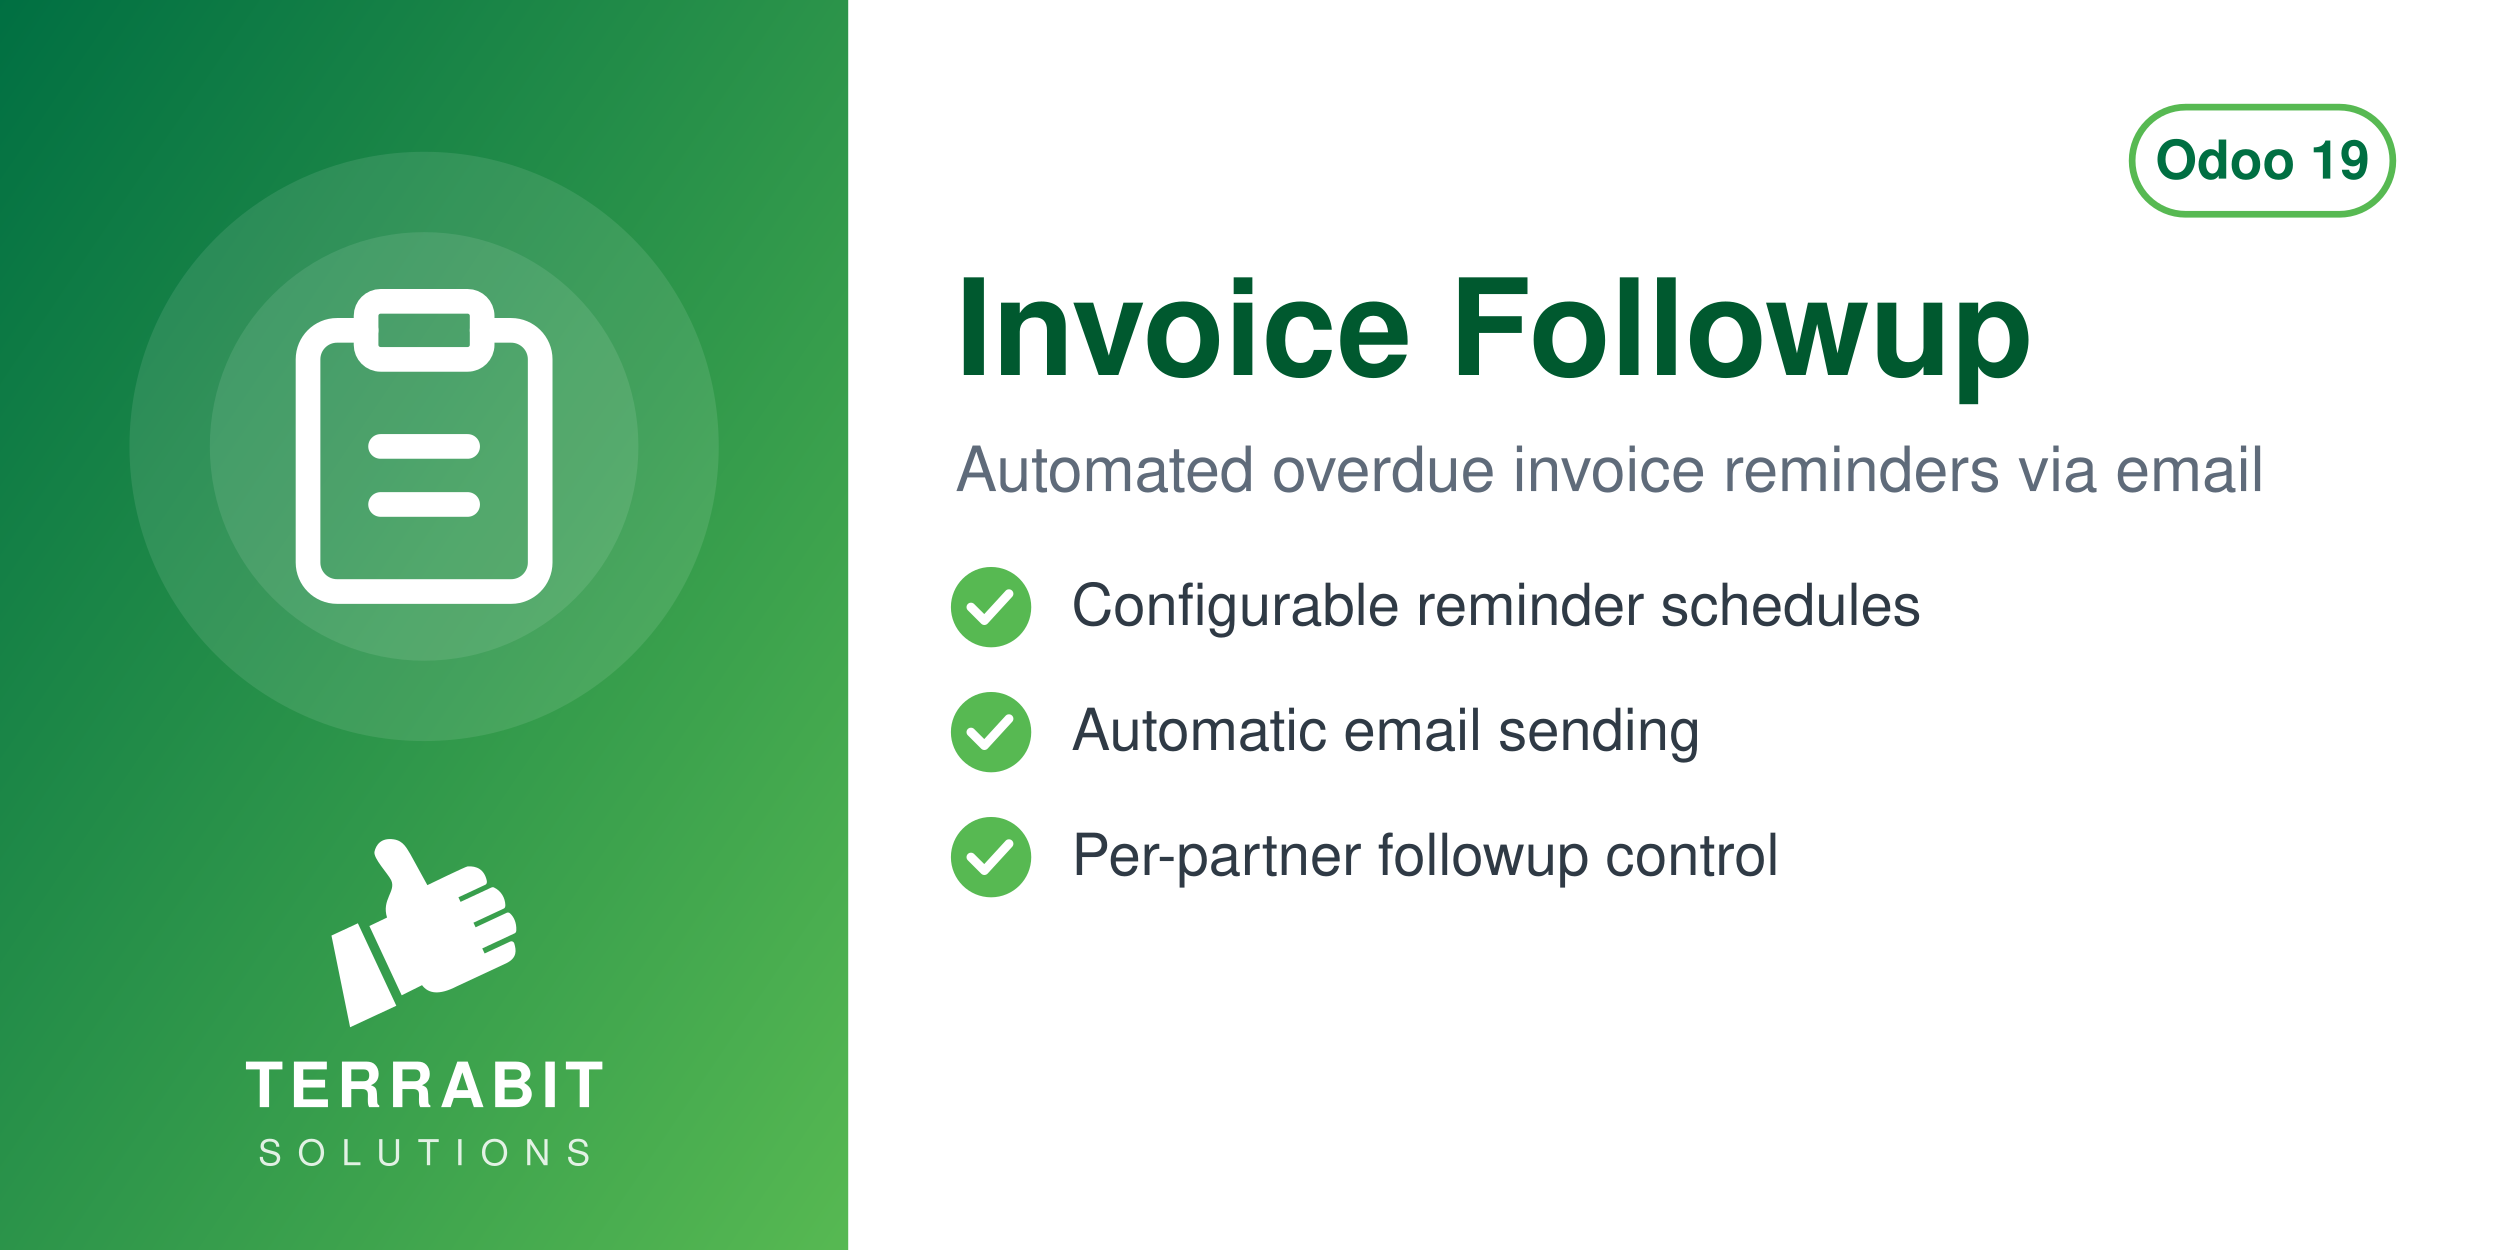
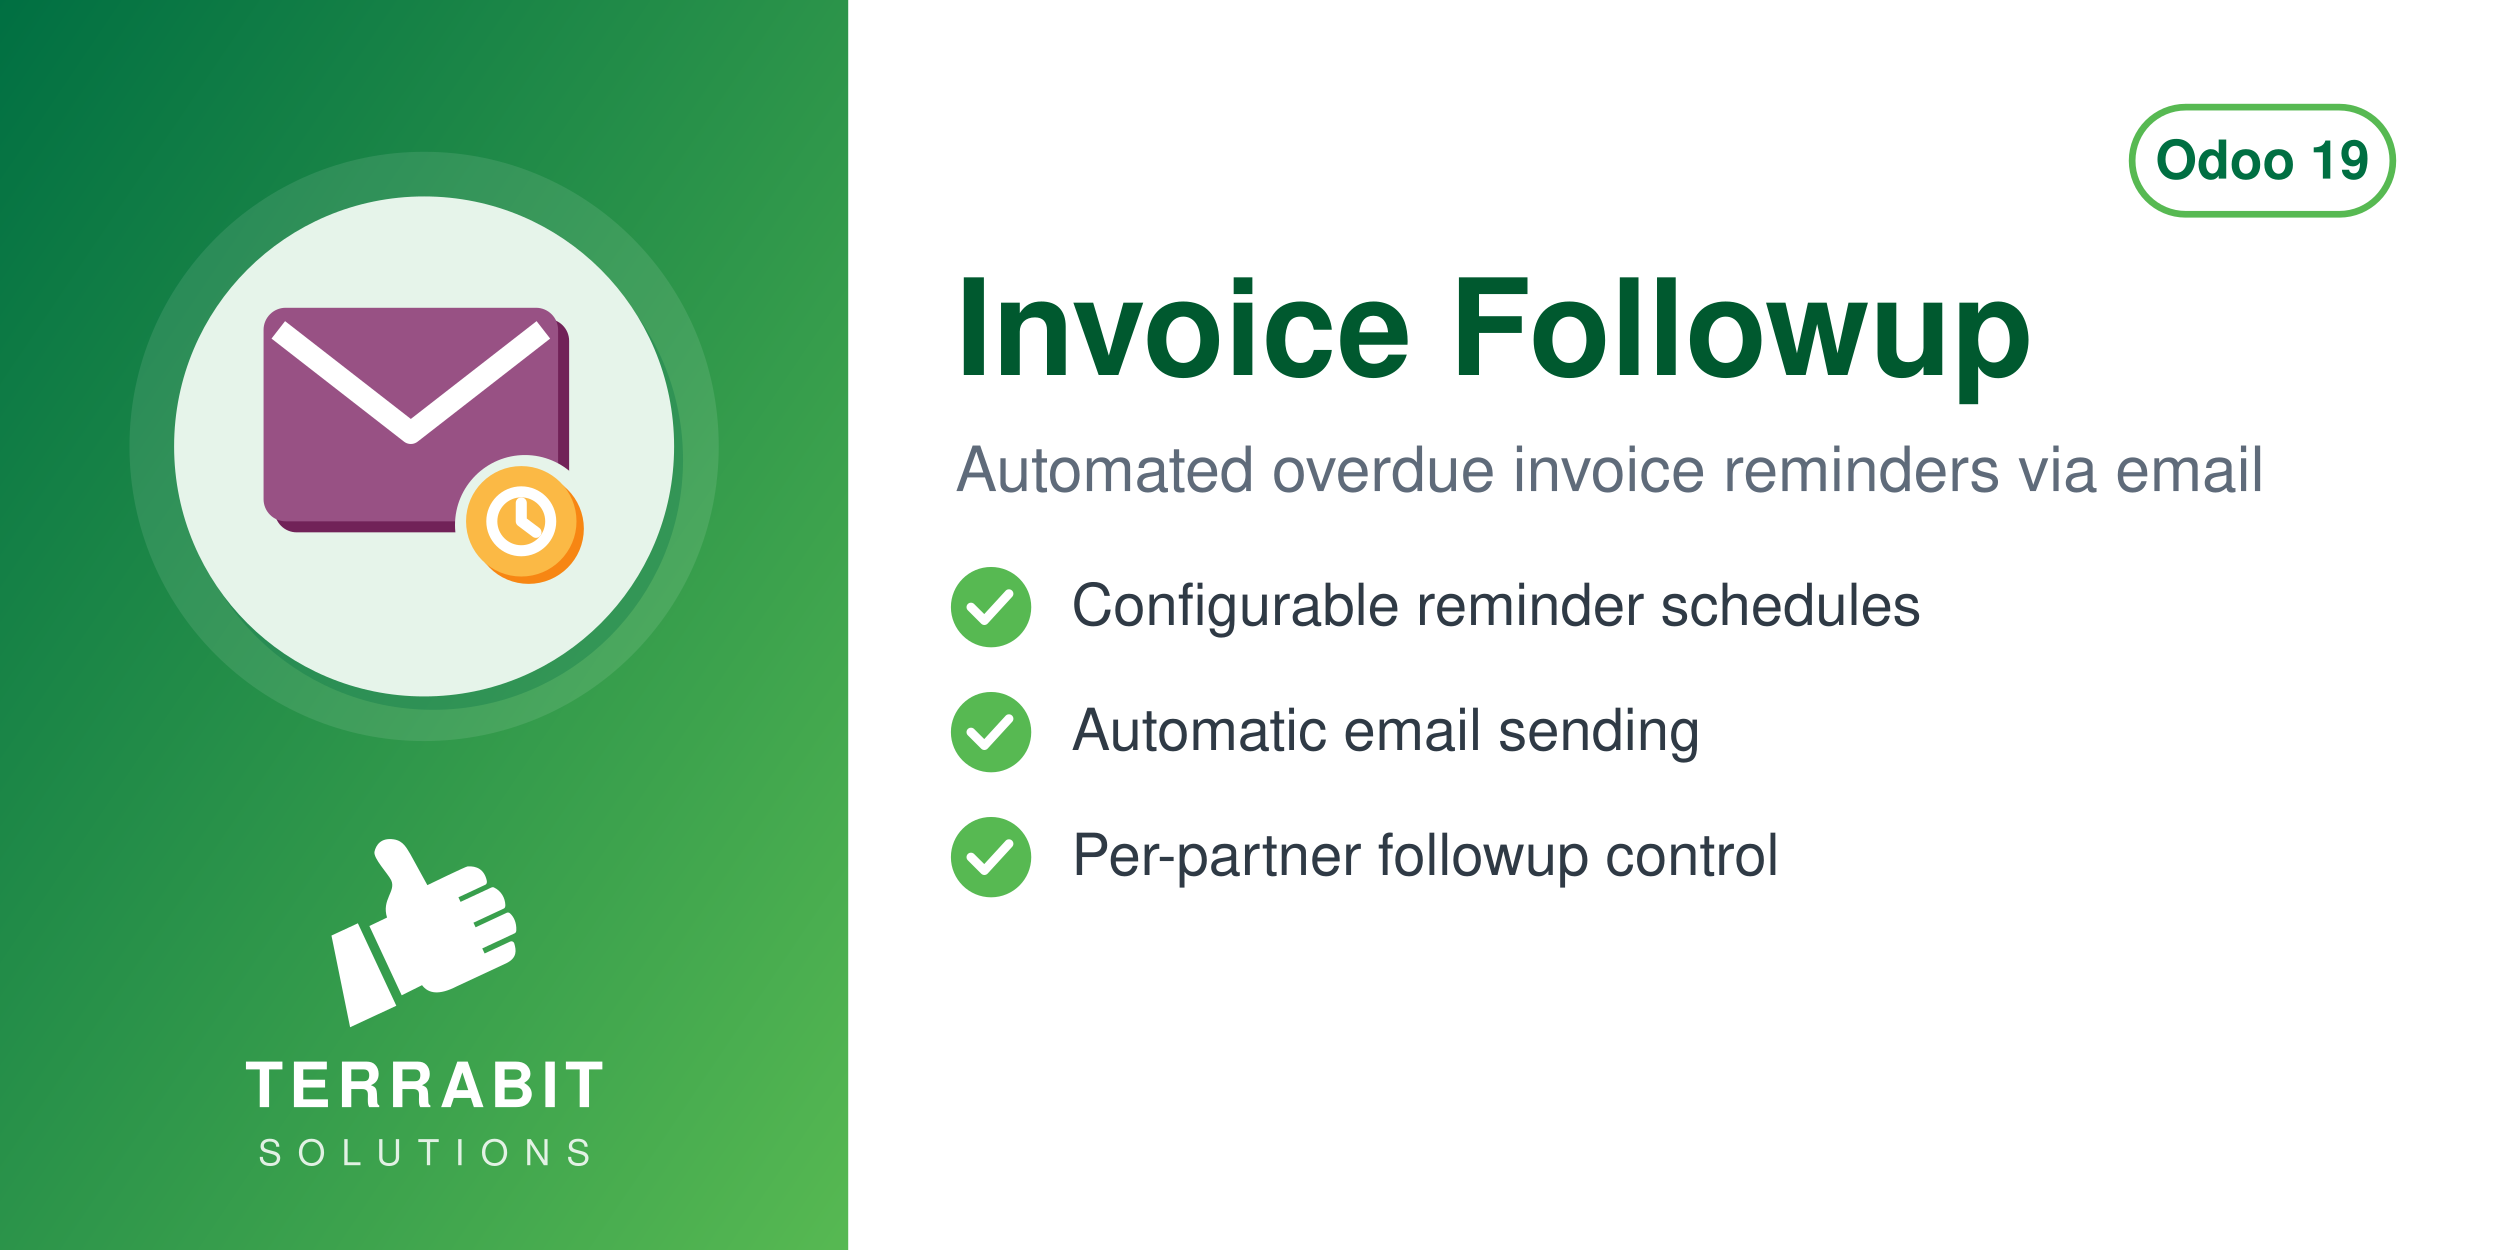
<svg xmlns="http://www.w3.org/2000/svg" width="560" height="280" viewBox="0 0 560 280">
  <defs>
    <linearGradient id="g" x1="0" y1="0" x2="1" y2="1">
      <stop offset="0" stop-color="#006F42" />
      <stop offset="1" stop-color="#57B952" />
    </linearGradient>
  </defs>
  <rect width="560" height="280" fill="#FFFFFF" />
  <rect width="190" height="280" fill="url(#g)" />
  <circle cx="95.0" cy="100" r="66" fill="white" opacity="0.10" />
-   <circle cx="95.0" cy="100" r="48" fill="white" opacity="0.10" />
-   <svg x="56.0" y="61.0" width="78" height="78" viewBox="0 0 24 24">
-     <g fill="none" stroke="white" stroke-width="1.7" stroke-linecap="round" stroke-linejoin="round">
-       <path d="M16 4h2a2 2 0 0 1 2 2v14a2 2 0 0 1-2 2H6a2 2 0 0 1-2-2V6a2 2 0 0 1 2-2h2" />
-       <rect x="8" y="2" width="8" height="4" rx="1" />
-       <path d="M9 12h6M9 16h6" />
+   <circle cx="97.0" cy="103" r="56" fill="#006F42" opacity="0.30" />
+   <circle cx="95.0" cy="100" r="56" fill="#E6F4EA" />
+   <svg x="54.0" y="59.0" width="82" height="82" viewBox="0 0 100 100" preserveAspectRatio="xMidYMid meet">
+     <g transform="translate(0.11,-5.98) scale(1.0057)">
+       <defs>
+         <mask id="mi-cut" maskUnits="userSpaceOnUse" x="-20" y="-20" width="140" height="140">
+           <rect x="-20" y="-20" width="140" height="140" fill="#fff" />
+           <circle cx="77" cy="77" r="19" fill="#000" />
+         </mask>
+       </defs>
+       <g mask="url(#mi-cut)">
+         <g transform="translate(3,3)" fill="#712258">
+           <rect x="6" y="18" width="80" height="58" rx="6" />
+         </g>
+         <g fill="#985184">
+           <rect x="6" y="18" width="80" height="58" rx="6" />
+         </g>
+         <path d="M10,24 L46,52 L82,24" fill="none" stroke="#FFFFFF" stroke-width="6" stroke-linejoin="round" />
+       </g>
+       <circle cx="78" cy="78" r="15" fill="#F78613" />
+       <circle cx="76" cy="76" r="15" fill="#FBB945" />
+       <circle cx="76" cy="76" r="8" fill="none" stroke="#FFFFFF" stroke-width="3" stroke-linecap="round" stroke-linejoin="round" />
+       <path d="M76,71 v5 l4,3" fill="none" stroke="#FFFFFF" stroke-width="3" stroke-linecap="round" stroke-linejoin="round" />
    </g>
  </svg>
  <svg x="72.0" y="186" width="46" height="46" viewBox="4045 2535 3400 3400" preserveAspectRatio="xMidYMid meet">
    <path fill="#FFFFFF" d="M4648.32 4073.59l636.59 1365.17 -765.09 355.96 -308.63 -1517.87 437.13 -203.26zm725.61 1192.32l336.75 -167.88c105.65,140.85 282.69,170.72 576.82,18.8l819.92 -382.33c181.4,-90.13 164.26,-214.57 130.07,-328.43 -4.28,-14.25 -13.68,-24.81 -27.34,-30.7 -13.67,-5.89 -27.61,-5.11 -41.09,1.18l-422.32 196.93 -39.04 -83.72 538.07 -250.91c16.64,-7.76 24.7,-27.69 25.58,-46.04 6.48,-134.33 -44.36,-230.89 -105.84,-285.23 -15.2,-13.44 -35.71,-15.59 -54.12,-7l-513.92 239.64 -35.6 -76.34 506.31 -236.1c17.69,-8.25 22.52,-36.93 21.83,-56.45 -4.1,-117.31 -67.62,-232.74 -187.72,-290.66 -13.94,-6.72 -28.64,-6.36 -42.69,0.19l-511.21 238.38 -35.37 -75.86 448.98 -209.36c20.44,-9.53 25.81,-42.28 21.02,-64.32 -41.02,-189.07 -167.92,-247.8 -318.14,-237.87 -29.39,1.94 -589.86,273.16 -665.95,310.54l-281.84 -513.57c-59.06,-93.13 -112.7,-221.7 -276.47,-245.13 -211.24,-30.22 -291.56,94.38 -316.89,203.13 -25.32,108.75 223.84,365.99 276.05,473.69 85.52,184.27 -161.86,318.11 -68.41,617.99l-292.54 139.94 535.09 1147.51z" />
  </svg>
  <text x="95.0" y="248" text-anchor="middle" font-family="Helvetica,Arial,sans-serif" font-size="14" font-weight="800" letter-spacing="1.4" fill="white">TERRABIT</text>
  <text x="95.0" y="261" text-anchor="middle" font-family="Helvetica,Arial,sans-serif" font-size="8" font-weight="500" letter-spacing="3.6" fill="white" opacity="0.85">SOLUTIONS</text>
  <g>
    <rect x="477.6" y="24" width="58.4" height="24" rx="12" fill="none" stroke="#57B952" stroke-width="1.5" />
    <text x="506.8" y="40" text-anchor="middle" font-family="Helvetica,Arial,sans-serif" font-size="12" font-weight="700" fill="#006F42">Odoo 19</text>
  </g>
  <text x="214" y="84" font-family="Helvetica,Arial,sans-serif" font-size="30" font-weight="700" fill="#00592F">Invoice Followup</text>
  <text x="214" y="110" font-family="Helvetica,Arial,sans-serif" font-size="14" fill="#5F6B7A">Automated overdue invoice reminders via email</text>
  <circle cx="222" cy="136" r="9" fill="#57B952" />
  <path d="M217.5 136 l3 3 l5.5 -6" fill="none" stroke="white" stroke-width="2" stroke-linecap="round" stroke-linejoin="round" />
  <text x="240" y="140" font-family="Helvetica,Arial,sans-serif" font-size="13" fill="#2F3A45">Configurable reminder schedules</text>
  <circle cx="222" cy="164" r="9" fill="#57B952" />
  <path d="M217.5 164 l3 3 l5.5 -6" fill="none" stroke="white" stroke-width="2" stroke-linecap="round" stroke-linejoin="round" />
  <text x="240" y="168" font-family="Helvetica,Arial,sans-serif" font-size="13" fill="#2F3A45">Automatic email sending</text>
  <circle cx="222" cy="192" r="9" fill="#57B952" />
  <path d="M217.5 192 l3 3 l5.5 -6" fill="none" stroke="white" stroke-width="2" stroke-linecap="round" stroke-linejoin="round" />
  <text x="240" y="196" font-family="Helvetica,Arial,sans-serif" font-size="13" fill="#2F3A45">Per-partner followup control</text>
</svg>
